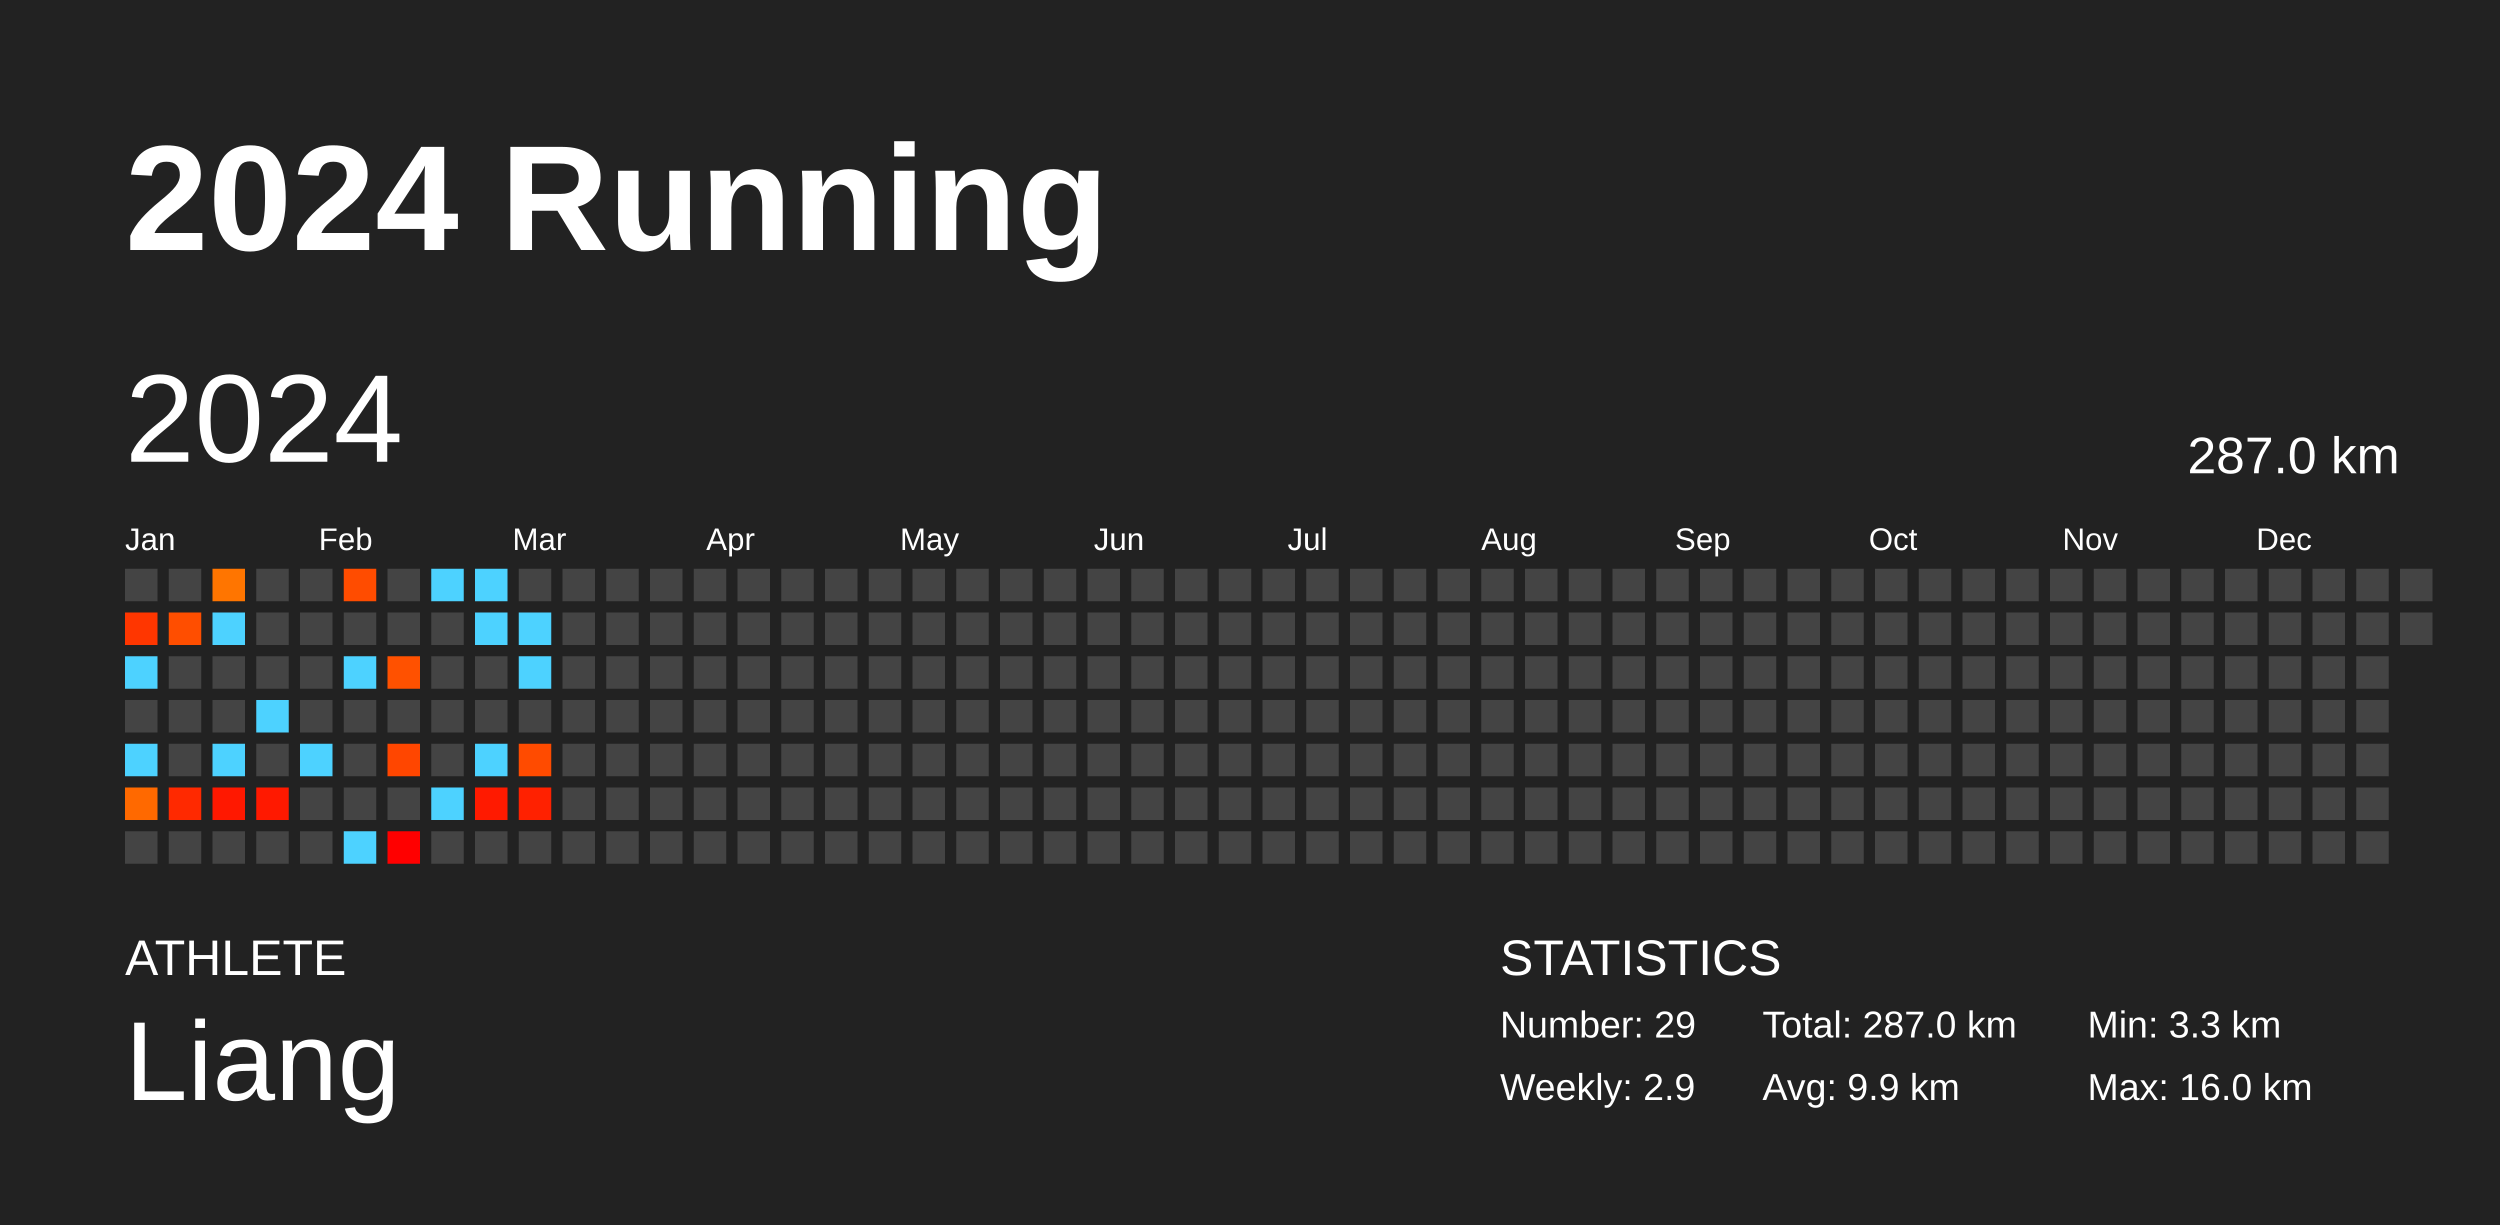
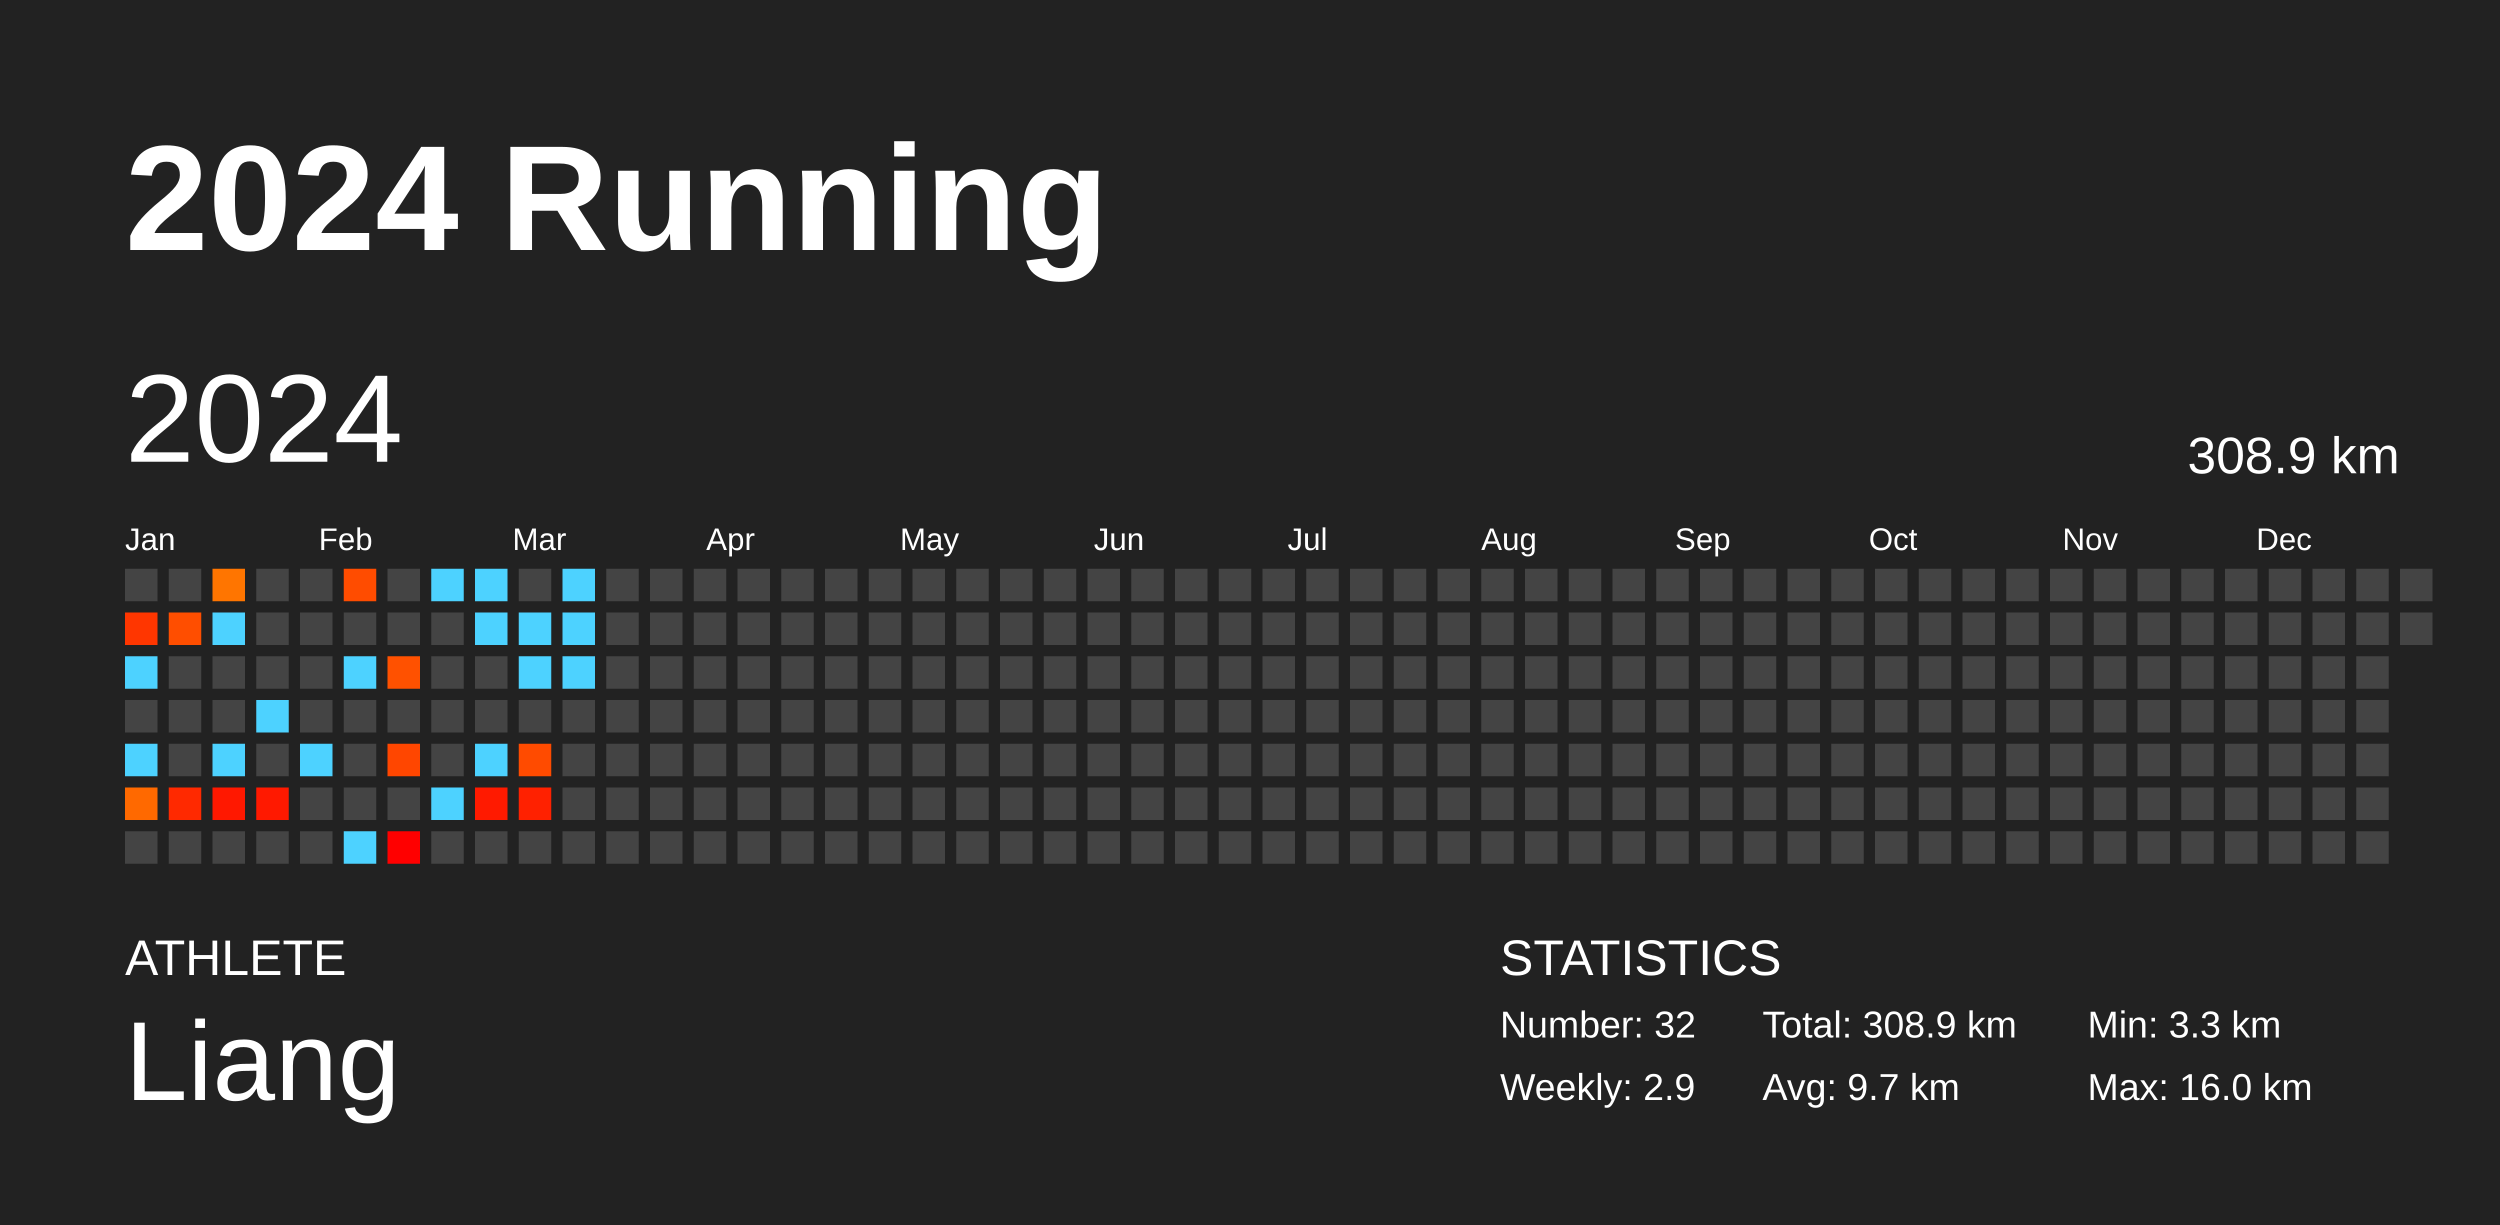
<svg xmlns="http://www.w3.org/2000/svg" baseProfile="full" height="98mm" version="1.1" viewBox="0,0,200,98" width="200mm">
  <defs />
  <rect fill="#222222" height="98" width="200" x="0" y="0" />
  <text fill="#FFFFFF" style="font-size:12px; font-family:Arial; font-weight:bold;" x="10" y="20">2024 Running</text>
  <text fill="#FFFFFF" style="font-size:4px; font-family:Arial" x="10" y="78">ATHLETE</text>
  <text fill="#FFFFFF" style="font-size:9px; font-family:Arial" x="10" y="88">Liang</text>
  <text fill="#FFFFFF" style="font-size:4px; font-family:Arial" x="120" y="78">STATISTICS</text>
-   <text fill="#FFFFFF" style="font-size:3px; font-family:Arial" x="120" y="83">Number: 29</text>
+   <text fill="#FFFFFF" style="font-size:3px; font-family:Arial" x="120" y="83">Number: 32</text>
  <text fill="#FFFFFF" style="font-size:3px; font-family:Arial" x="120" y="88">Weekly: 2.9</text>
-   <text fill="#FFFFFF" style="font-size:3px; font-family:Arial" x="141" y="83">Total: 287.0 km</text>
-   <text fill="#FFFFFF" style="font-size:3px; font-family:Arial" x="141" y="88">Avg: 9.9 km</text>
+   <text fill="#FFFFFF" style="font-size:3px; font-family:Arial" x="141" y="83">Total: 308.9 km</text>
+   <text fill="#FFFFFF" style="font-size:3px; font-family:Arial" x="141" y="88">Avg: 9.7 km</text>
  <text fill="#FFFFFF" style="font-size:3px; font-family:Arial" x="167" y="83">Min: 3.3 km</text>
  <text fill="#FFFFFF" style="font-size:3px; font-family:Arial" x="167" y="88">Max: 16.0 km</text>
  <text dominant-baseline="hanging" fill="#FFFFFF" style="font-size:10.0px; font-family:Arial;" x="10" y="30">2024</text>
-   <text dominant-baseline="hanging" fill="#FFFFFF" style="font-size:4.125px; font-family:Arial;" x="175" y="35">287.0 km</text>
+   <text dominant-baseline="hanging" fill="#FFFFFF" style="font-size:4.125px; font-family:Arial;" x="175" y="35">308.9 km</text>
  <text fill="#FFFFFF" style="font-size:2.5px; font-family:Arial" x="10.0" y="44">Jan</text>
  <text fill="#FFFFFF" style="font-size:2.5px; font-family:Arial" x="25.5" y="44">Feb</text>
  <text fill="#FFFFFF" style="font-size:2.5px; font-family:Arial" x="41.0" y="44">Mar</text>
  <text fill="#FFFFFF" style="font-size:2.5px; font-family:Arial" x="56.5" y="44">Apr</text>
  <text fill="#FFFFFF" style="font-size:2.5px; font-family:Arial" x="72.0" y="44">May</text>
  <text fill="#FFFFFF" style="font-size:2.5px; font-family:Arial" x="87.5" y="44">Jun</text>
  <text fill="#FFFFFF" style="font-size:2.5px; font-family:Arial" x="103.0" y="44">Jul</text>
  <text fill="#FFFFFF" style="font-size:2.5px; font-family:Arial" x="118.5" y="44">Aug</text>
  <text fill="#FFFFFF" style="font-size:2.5px; font-family:Arial" x="134.0" y="44">Sep</text>
  <text fill="#FFFFFF" style="font-size:2.5px; font-family:Arial" x="149.5" y="44">Oct</text>
  <text fill="#FFFFFF" style="font-size:2.5px; font-family:Arial" x="165.0" y="44">Nov</text>
  <text fill="#FFFFFF" style="font-size:2.5px; font-family:Arial" x="180.5" y="44">Dec</text>
  <rect fill="#444444" height="2.6" width="2.6" x="10.0" y="45.5" />
  <rect fill="#ff3600" height="2.6" width="2.6" x="10.0" y="49.0" />
  <rect fill="#4dd2ff" height="2.6" width="2.6" x="10.0" y="52.5" />
  <rect fill="#444444" height="2.6" width="2.6" x="10.0" y="56.0" />
  <rect fill="#4dd2ff" height="2.6" width="2.6" x="10.0" y="59.5" />
  <rect fill="#ff6900" height="2.6" width="2.6" x="10.0" y="63.0" />
  <rect fill="#444444" height="2.6" width="2.6" x="10.0" y="66.5" />
  <rect fill="#444444" height="2.6" width="2.6" x="13.5" y="45.5" />
  <rect fill="#ff4e00" height="2.6" width="2.6" x="13.5" y="49.0" />
  <rect fill="#444444" height="2.6" width="2.6" x="13.5" y="52.5" />
  <rect fill="#444444" height="2.6" width="2.6" x="13.5" y="56.0" />
  <rect fill="#444444" height="2.6" width="2.6" x="13.5" y="59.5" />
  <rect fill="#ff2900" height="2.6" width="2.6" x="13.5" y="63.0" />
  <rect fill="#444444" height="2.6" width="2.6" x="13.5" y="66.5" />
  <rect fill="#ff7500" height="2.6" width="2.6" x="17.0" y="45.5" />
  <rect fill="#4dd2ff" height="2.6" width="2.6" x="17.0" y="49.0" />
  <rect fill="#444444" height="2.6" width="2.6" x="17.0" y="52.5" />
  <rect fill="#444444" height="2.6" width="2.6" x="17.0" y="56.0" />
  <rect fill="#4dd2ff" height="2.6" width="2.6" x="17.0" y="59.5" />
  <rect fill="#ff1800" height="2.6" width="2.6" x="17.0" y="63.0" />
  <rect fill="#444444" height="2.6" width="2.6" x="17.0" y="66.5" />
  <rect fill="#444444" height="2.6" width="2.6" x="20.5" y="45.5" />
  <rect fill="#444444" height="2.6" width="2.6" x="20.5" y="49.0" />
  <rect fill="#444444" height="2.6" width="2.6" x="20.5" y="52.5" />
  <rect fill="#4dd2ff" height="2.6" width="2.6" x="20.5" y="56.0" />
  <rect fill="#444444" height="2.6" width="2.6" x="20.5" y="59.5" />
  <rect fill="#ff1900" height="2.6" width="2.6" x="20.5" y="63.0" />
  <rect fill="#444444" height="2.6" width="2.6" x="20.5" y="66.5" />
  <rect fill="#444444" height="2.6" width="2.6" x="24.0" y="45.5" />
  <rect fill="#444444" height="2.6" width="2.6" x="24.0" y="49.0" />
  <rect fill="#444444" height="2.6" width="2.6" x="24.0" y="52.5" />
  <rect fill="#444444" height="2.6" width="2.6" x="24.0" y="56.0" />
  <rect fill="#4dd2ff" height="2.6" width="2.6" x="24.0" y="59.5" />
  <rect fill="#444444" height="2.6" width="2.6" x="24.0" y="63.0" />
  <rect fill="#444444" height="2.6" width="2.6" x="24.0" y="66.5" />
  <rect fill="#ff4c00" height="2.6" width="2.6" x="27.5" y="45.5" />
  <rect fill="#444444" height="2.6" width="2.6" x="27.5" y="49.0" />
  <rect fill="#4dd2ff" height="2.6" width="2.6" x="27.5" y="52.5" />
  <rect fill="#444444" height="2.6" width="2.6" x="27.5" y="56.0" />
  <rect fill="#444444" height="2.6" width="2.6" x="27.5" y="59.5" />
  <rect fill="#444444" height="2.6" width="2.6" x="27.5" y="63.0" />
  <rect fill="#4dd2ff" height="2.6" width="2.6" x="27.5" y="66.5" />
  <rect fill="#444444" height="2.6" width="2.6" x="31.0" y="45.5" />
  <rect fill="#444444" height="2.6" width="2.6" x="31.0" y="49.0" />
  <rect fill="#ff5100" height="2.6" width="2.6" x="31.0" y="52.5" />
  <rect fill="#444444" height="2.6" width="2.6" x="31.0" y="56.0" />
  <rect fill="#ff4600" height="2.6" width="2.6" x="31.0" y="59.5" />
  <rect fill="#444444" height="2.6" width="2.6" x="31.0" y="63.0" />
  <rect fill="#ff0000" height="2.6" width="2.6" x="31.0" y="66.5" />
  <rect fill="#4dd2ff" height="2.6" width="2.6" x="34.5" y="45.5" />
  <rect fill="#444444" height="2.6" width="2.6" x="34.5" y="49.0" />
  <rect fill="#444444" height="2.6" width="2.6" x="34.5" y="52.5" />
  <rect fill="#444444" height="2.6" width="2.6" x="34.5" y="56.0" />
  <rect fill="#444444" height="2.6" width="2.6" x="34.5" y="59.5" />
  <rect fill="#4dd2ff" height="2.6" width="2.6" x="34.5" y="63.0" />
  <rect fill="#444444" height="2.6" width="2.6" x="34.5" y="66.5" />
  <rect fill="#4dd2ff" height="2.6" width="2.6" x="38.0" y="45.5" />
  <rect fill="#4dd2ff" height="2.6" width="2.6" x="38.0" y="49.0" />
  <rect fill="#444444" height="2.6" width="2.6" x="38.0" y="52.5" />
  <rect fill="#444444" height="2.6" width="2.6" x="38.0" y="56.0" />
  <rect fill="#4dd2ff" height="2.6" width="2.6" x="38.0" y="59.5" />
  <rect fill="#ff1a00" height="2.6" width="2.6" x="38.0" y="63.0" />
  <rect fill="#444444" height="2.6" width="2.6" x="38.0" y="66.5" />
  <rect fill="#444444" height="2.6" width="2.6" x="41.5" y="45.5" />
  <rect fill="#4dd2ff" height="2.6" width="2.6" x="41.5" y="49.0" />
  <rect fill="#4dd2ff" height="2.6" width="2.6" x="41.5" y="52.5" />
  <rect fill="#444444" height="2.6" width="2.6" x="41.5" y="56.0" />
  <rect fill="#ff4b00" height="2.6" width="2.6" x="41.5" y="59.5" />
  <rect fill="#ff2100" height="2.6" width="2.6" x="41.5" y="63.0" />
  <rect fill="#444444" height="2.6" width="2.6" x="41.5" y="66.5" />
-   <rect fill="#444444" height="2.6" width="2.6" x="45.0" y="45.5" />
-   <rect fill="#444444" height="2.6" width="2.6" x="45.0" y="49.0" />
-   <rect fill="#444444" height="2.6" width="2.6" x="45.0" y="52.5" />
+   <rect fill="#4dd2ff" height="2.6" width="2.6" x="45.0" y="45.5" />
+   <rect fill="#4dd2ff" height="2.6" width="2.6" x="45.0" y="49.0" />
+   <rect fill="#4dd2ff" height="2.6" width="2.6" x="45.0" y="52.5" />
  <rect fill="#444444" height="2.6" width="2.6" x="45.0" y="56.0" />
  <rect fill="#444444" height="2.6" width="2.6" x="45.0" y="59.5" />
  <rect fill="#444444" height="2.6" width="2.6" x="45.0" y="63.0" />
  <rect fill="#444444" height="2.6" width="2.6" x="45.0" y="66.5" />
  <rect fill="#444444" height="2.6" width="2.6" x="48.5" y="45.5" />
  <rect fill="#444444" height="2.6" width="2.6" x="48.5" y="49.0" />
  <rect fill="#444444" height="2.6" width="2.6" x="48.5" y="52.5" />
  <rect fill="#444444" height="2.6" width="2.6" x="48.5" y="56.0" />
  <rect fill="#444444" height="2.6" width="2.6" x="48.5" y="59.5" />
  <rect fill="#444444" height="2.6" width="2.6" x="48.5" y="63.0" />
  <rect fill="#444444" height="2.6" width="2.6" x="48.5" y="66.5" />
  <rect fill="#444444" height="2.6" width="2.6" x="52.0" y="45.5" />
  <rect fill="#444444" height="2.6" width="2.6" x="52.0" y="49.0" />
  <rect fill="#444444" height="2.6" width="2.6" x="52.0" y="52.5" />
  <rect fill="#444444" height="2.6" width="2.6" x="52.0" y="56.0" />
  <rect fill="#444444" height="2.6" width="2.6" x="52.0" y="59.5" />
  <rect fill="#444444" height="2.6" width="2.6" x="52.0" y="63.0" />
  <rect fill="#444444" height="2.6" width="2.6" x="52.0" y="66.5" />
  <rect fill="#444444" height="2.6" width="2.6" x="55.5" y="45.5" />
  <rect fill="#444444" height="2.6" width="2.6" x="55.5" y="49.0" />
  <rect fill="#444444" height="2.6" width="2.6" x="55.5" y="52.5" />
  <rect fill="#444444" height="2.6" width="2.6" x="55.5" y="56.0" />
  <rect fill="#444444" height="2.6" width="2.6" x="55.5" y="59.5" />
  <rect fill="#444444" height="2.6" width="2.6" x="55.5" y="63.0" />
  <rect fill="#444444" height="2.6" width="2.6" x="55.5" y="66.5" />
  <rect fill="#444444" height="2.6" width="2.6" x="59.0" y="45.5" />
  <rect fill="#444444" height="2.6" width="2.6" x="59.0" y="49.0" />
  <rect fill="#444444" height="2.6" width="2.6" x="59.0" y="52.5" />
  <rect fill="#444444" height="2.6" width="2.6" x="59.0" y="56.0" />
  <rect fill="#444444" height="2.6" width="2.6" x="59.0" y="59.5" />
  <rect fill="#444444" height="2.6" width="2.6" x="59.0" y="63.0" />
  <rect fill="#444444" height="2.6" width="2.6" x="59.0" y="66.5" />
  <rect fill="#444444" height="2.6" width="2.6" x="62.5" y="45.5" />
  <rect fill="#444444" height="2.6" width="2.6" x="62.5" y="49.0" />
  <rect fill="#444444" height="2.6" width="2.6" x="62.5" y="52.5" />
  <rect fill="#444444" height="2.6" width="2.6" x="62.5" y="56.0" />
  <rect fill="#444444" height="2.6" width="2.6" x="62.5" y="59.5" />
  <rect fill="#444444" height="2.6" width="2.6" x="62.5" y="63.0" />
  <rect fill="#444444" height="2.6" width="2.6" x="62.5" y="66.5" />
  <rect fill="#444444" height="2.6" width="2.6" x="66.0" y="45.5" />
  <rect fill="#444444" height="2.6" width="2.6" x="66.0" y="49.0" />
  <rect fill="#444444" height="2.6" width="2.6" x="66.0" y="52.5" />
  <rect fill="#444444" height="2.6" width="2.6" x="66.0" y="56.0" />
  <rect fill="#444444" height="2.6" width="2.6" x="66.0" y="59.5" />
  <rect fill="#444444" height="2.6" width="2.6" x="66.0" y="63.0" />
  <rect fill="#444444" height="2.6" width="2.6" x="66.0" y="66.5" />
  <rect fill="#444444" height="2.6" width="2.6" x="69.5" y="45.5" />
  <rect fill="#444444" height="2.6" width="2.6" x="69.5" y="49.0" />
  <rect fill="#444444" height="2.6" width="2.6" x="69.5" y="52.5" />
  <rect fill="#444444" height="2.6" width="2.6" x="69.5" y="56.0" />
  <rect fill="#444444" height="2.6" width="2.6" x="69.5" y="59.5" />
  <rect fill="#444444" height="2.6" width="2.6" x="69.5" y="63.0" />
  <rect fill="#444444" height="2.6" width="2.6" x="69.5" y="66.5" />
  <rect fill="#444444" height="2.6" width="2.6" x="73.0" y="45.5" />
  <rect fill="#444444" height="2.6" width="2.6" x="73.0" y="49.0" />
  <rect fill="#444444" height="2.6" width="2.6" x="73.0" y="52.5" />
  <rect fill="#444444" height="2.6" width="2.6" x="73.0" y="56.0" />
  <rect fill="#444444" height="2.6" width="2.6" x="73.0" y="59.5" />
  <rect fill="#444444" height="2.6" width="2.6" x="73.0" y="63.0" />
  <rect fill="#444444" height="2.6" width="2.6" x="73.0" y="66.5" />
  <rect fill="#444444" height="2.6" width="2.6" x="76.5" y="45.5" />
  <rect fill="#444444" height="2.6" width="2.6" x="76.5" y="49.0" />
  <rect fill="#444444" height="2.6" width="2.6" x="76.5" y="52.5" />
  <rect fill="#444444" height="2.6" width="2.6" x="76.5" y="56.0" />
  <rect fill="#444444" height="2.6" width="2.6" x="76.5" y="59.5" />
  <rect fill="#444444" height="2.6" width="2.6" x="76.5" y="63.0" />
  <rect fill="#444444" height="2.6" width="2.6" x="76.5" y="66.5" />
  <rect fill="#444444" height="2.6" width="2.6" x="80.0" y="45.5" />
  <rect fill="#444444" height="2.6" width="2.6" x="80.0" y="49.0" />
  <rect fill="#444444" height="2.6" width="2.6" x="80.0" y="52.5" />
  <rect fill="#444444" height="2.6" width="2.6" x="80.0" y="56.0" />
  <rect fill="#444444" height="2.6" width="2.6" x="80.0" y="59.5" />
  <rect fill="#444444" height="2.6" width="2.6" x="80.0" y="63.0" />
  <rect fill="#444444" height="2.6" width="2.6" x="80.0" y="66.5" />
  <rect fill="#444444" height="2.6" width="2.6" x="83.5" y="45.5" />
  <rect fill="#444444" height="2.6" width="2.6" x="83.5" y="49.0" />
  <rect fill="#444444" height="2.6" width="2.6" x="83.5" y="52.5" />
  <rect fill="#444444" height="2.6" width="2.6" x="83.5" y="56.0" />
  <rect fill="#444444" height="2.6" width="2.6" x="83.5" y="59.5" />
  <rect fill="#444444" height="2.6" width="2.6" x="83.5" y="63.0" />
  <rect fill="#444444" height="2.6" width="2.6" x="83.5" y="66.5" />
  <rect fill="#444444" height="2.6" width="2.6" x="87.0" y="45.5" />
  <rect fill="#444444" height="2.6" width="2.6" x="87.0" y="49.0" />
  <rect fill="#444444" height="2.6" width="2.6" x="87.0" y="52.5" />
  <rect fill="#444444" height="2.6" width="2.6" x="87.0" y="56.0" />
  <rect fill="#444444" height="2.6" width="2.6" x="87.0" y="59.5" />
  <rect fill="#444444" height="2.6" width="2.6" x="87.0" y="63.0" />
  <rect fill="#444444" height="2.6" width="2.6" x="87.0" y="66.5" />
  <rect fill="#444444" height="2.6" width="2.6" x="90.5" y="45.5" />
  <rect fill="#444444" height="2.6" width="2.6" x="90.5" y="49.0" />
  <rect fill="#444444" height="2.6" width="2.6" x="90.5" y="52.5" />
  <rect fill="#444444" height="2.6" width="2.6" x="90.5" y="56.0" />
  <rect fill="#444444" height="2.6" width="2.6" x="90.5" y="59.5" />
  <rect fill="#444444" height="2.6" width="2.6" x="90.5" y="63.0" />
  <rect fill="#444444" height="2.6" width="2.6" x="90.5" y="66.5" />
  <rect fill="#444444" height="2.6" width="2.6" x="94.0" y="45.5" />
  <rect fill="#444444" height="2.6" width="2.6" x="94.0" y="49.0" />
  <rect fill="#444444" height="2.6" width="2.6" x="94.0" y="52.5" />
  <rect fill="#444444" height="2.6" width="2.6" x="94.0" y="56.0" />
  <rect fill="#444444" height="2.6" width="2.6" x="94.0" y="59.5" />
  <rect fill="#444444" height="2.6" width="2.6" x="94.0" y="63.0" />
  <rect fill="#444444" height="2.6" width="2.6" x="94.0" y="66.5" />
  <rect fill="#444444" height="2.6" width="2.6" x="97.5" y="45.5" />
  <rect fill="#444444" height="2.6" width="2.6" x="97.5" y="49.0" />
  <rect fill="#444444" height="2.6" width="2.6" x="97.5" y="52.5" />
  <rect fill="#444444" height="2.6" width="2.6" x="97.5" y="56.0" />
  <rect fill="#444444" height="2.6" width="2.6" x="97.5" y="59.5" />
  <rect fill="#444444" height="2.6" width="2.6" x="97.5" y="63.0" />
  <rect fill="#444444" height="2.6" width="2.6" x="97.5" y="66.5" />
  <rect fill="#444444" height="2.6" width="2.6" x="101.0" y="45.5" />
  <rect fill="#444444" height="2.6" width="2.6" x="101.0" y="49.0" />
  <rect fill="#444444" height="2.6" width="2.6" x="101.0" y="52.5" />
  <rect fill="#444444" height="2.6" width="2.6" x="101.0" y="56.0" />
  <rect fill="#444444" height="2.6" width="2.6" x="101.0" y="59.5" />
  <rect fill="#444444" height="2.6" width="2.6" x="101.0" y="63.0" />
  <rect fill="#444444" height="2.6" width="2.6" x="101.0" y="66.5" />
  <rect fill="#444444" height="2.6" width="2.6" x="104.5" y="45.5" />
  <rect fill="#444444" height="2.6" width="2.6" x="104.5" y="49.0" />
  <rect fill="#444444" height="2.6" width="2.6" x="104.5" y="52.5" />
  <rect fill="#444444" height="2.6" width="2.6" x="104.5" y="56.0" />
  <rect fill="#444444" height="2.6" width="2.6" x="104.5" y="59.5" />
  <rect fill="#444444" height="2.6" width="2.6" x="104.5" y="63.0" />
  <rect fill="#444444" height="2.6" width="2.6" x="104.5" y="66.5" />
  <rect fill="#444444" height="2.6" width="2.6" x="108.0" y="45.5" />
  <rect fill="#444444" height="2.6" width="2.6" x="108.0" y="49.0" />
  <rect fill="#444444" height="2.6" width="2.6" x="108.0" y="52.5" />
  <rect fill="#444444" height="2.6" width="2.6" x="108.0" y="56.0" />
  <rect fill="#444444" height="2.6" width="2.6" x="108.0" y="59.5" />
  <rect fill="#444444" height="2.6" width="2.6" x="108.0" y="63.0" />
  <rect fill="#444444" height="2.6" width="2.6" x="108.0" y="66.5" />
  <rect fill="#444444" height="2.6" width="2.6" x="111.5" y="45.5" />
  <rect fill="#444444" height="2.6" width="2.6" x="111.5" y="49.0" />
  <rect fill="#444444" height="2.6" width="2.6" x="111.5" y="52.5" />
  <rect fill="#444444" height="2.6" width="2.6" x="111.5" y="56.0" />
  <rect fill="#444444" height="2.6" width="2.6" x="111.5" y="59.5" />
  <rect fill="#444444" height="2.6" width="2.6" x="111.5" y="63.0" />
  <rect fill="#444444" height="2.6" width="2.6" x="111.5" y="66.5" />
  <rect fill="#444444" height="2.6" width="2.6" x="115.0" y="45.5" />
  <rect fill="#444444" height="2.6" width="2.6" x="115.0" y="49.0" />
  <rect fill="#444444" height="2.6" width="2.6" x="115.0" y="52.5" />
  <rect fill="#444444" height="2.6" width="2.6" x="115.0" y="56.0" />
  <rect fill="#444444" height="2.6" width="2.6" x="115.0" y="59.5" />
  <rect fill="#444444" height="2.6" width="2.6" x="115.0" y="63.0" />
  <rect fill="#444444" height="2.6" width="2.6" x="115.0" y="66.5" />
  <rect fill="#444444" height="2.6" width="2.6" x="118.5" y="45.5" />
  <rect fill="#444444" height="2.6" width="2.6" x="118.5" y="49.0" />
  <rect fill="#444444" height="2.6" width="2.6" x="118.5" y="52.5" />
  <rect fill="#444444" height="2.6" width="2.6" x="118.5" y="56.0" />
  <rect fill="#444444" height="2.6" width="2.6" x="118.5" y="59.5" />
  <rect fill="#444444" height="2.6" width="2.6" x="118.5" y="63.0" />
  <rect fill="#444444" height="2.6" width="2.6" x="118.5" y="66.5" />
  <rect fill="#444444" height="2.6" width="2.6" x="122.0" y="45.5" />
  <rect fill="#444444" height="2.6" width="2.6" x="122.0" y="49.0" />
  <rect fill="#444444" height="2.6" width="2.6" x="122.0" y="52.5" />
  <rect fill="#444444" height="2.6" width="2.6" x="122.0" y="56.0" />
  <rect fill="#444444" height="2.6" width="2.6" x="122.0" y="59.5" />
  <rect fill="#444444" height="2.6" width="2.6" x="122.0" y="63.0" />
  <rect fill="#444444" height="2.6" width="2.6" x="122.0" y="66.5" />
  <rect fill="#444444" height="2.6" width="2.6" x="125.5" y="45.5" />
  <rect fill="#444444" height="2.6" width="2.6" x="125.5" y="49.0" />
  <rect fill="#444444" height="2.6" width="2.6" x="125.5" y="52.5" />
  <rect fill="#444444" height="2.6" width="2.6" x="125.5" y="56.0" />
  <rect fill="#444444" height="2.6" width="2.6" x="125.5" y="59.5" />
  <rect fill="#444444" height="2.6" width="2.6" x="125.5" y="63.0" />
  <rect fill="#444444" height="2.6" width="2.6" x="125.5" y="66.5" />
  <rect fill="#444444" height="2.6" width="2.6" x="129.0" y="45.5" />
  <rect fill="#444444" height="2.6" width="2.6" x="129.0" y="49.0" />
  <rect fill="#444444" height="2.6" width="2.6" x="129.0" y="52.5" />
  <rect fill="#444444" height="2.6" width="2.6" x="129.0" y="56.0" />
  <rect fill="#444444" height="2.6" width="2.6" x="129.0" y="59.5" />
  <rect fill="#444444" height="2.6" width="2.6" x="129.0" y="63.0" />
  <rect fill="#444444" height="2.6" width="2.6" x="129.0" y="66.5" />
  <rect fill="#444444" height="2.6" width="2.6" x="132.5" y="45.5" />
  <rect fill="#444444" height="2.6" width="2.6" x="132.5" y="49.0" />
  <rect fill="#444444" height="2.6" width="2.6" x="132.5" y="52.5" />
  <rect fill="#444444" height="2.6" width="2.6" x="132.5" y="56.0" />
  <rect fill="#444444" height="2.6" width="2.6" x="132.5" y="59.5" />
  <rect fill="#444444" height="2.6" width="2.6" x="132.5" y="63.0" />
  <rect fill="#444444" height="2.6" width="2.6" x="132.5" y="66.5" />
  <rect fill="#444444" height="2.6" width="2.6" x="136.0" y="45.5" />
  <rect fill="#444444" height="2.6" width="2.6" x="136.0" y="49.0" />
  <rect fill="#444444" height="2.6" width="2.6" x="136.0" y="52.5" />
  <rect fill="#444444" height="2.6" width="2.6" x="136.0" y="56.0" />
  <rect fill="#444444" height="2.6" width="2.6" x="136.0" y="59.5" />
  <rect fill="#444444" height="2.6" width="2.6" x="136.0" y="63.0" />
  <rect fill="#444444" height="2.6" width="2.6" x="136.0" y="66.5" />
  <rect fill="#444444" height="2.6" width="2.6" x="139.5" y="45.5" />
  <rect fill="#444444" height="2.6" width="2.6" x="139.5" y="49.0" />
  <rect fill="#444444" height="2.6" width="2.6" x="139.5" y="52.5" />
  <rect fill="#444444" height="2.6" width="2.6" x="139.5" y="56.0" />
  <rect fill="#444444" height="2.6" width="2.6" x="139.5" y="59.5" />
  <rect fill="#444444" height="2.6" width="2.6" x="139.5" y="63.0" />
  <rect fill="#444444" height="2.6" width="2.6" x="139.5" y="66.5" />
  <rect fill="#444444" height="2.6" width="2.6" x="143.0" y="45.5" />
  <rect fill="#444444" height="2.6" width="2.6" x="143.0" y="49.0" />
  <rect fill="#444444" height="2.6" width="2.6" x="143.0" y="52.5" />
  <rect fill="#444444" height="2.6" width="2.6" x="143.0" y="56.0" />
  <rect fill="#444444" height="2.6" width="2.6" x="143.0" y="59.5" />
  <rect fill="#444444" height="2.6" width="2.6" x="143.0" y="63.0" />
  <rect fill="#444444" height="2.6" width="2.6" x="143.0" y="66.5" />
  <rect fill="#444444" height="2.6" width="2.6" x="146.5" y="45.5" />
  <rect fill="#444444" height="2.6" width="2.6" x="146.5" y="49.0" />
  <rect fill="#444444" height="2.6" width="2.6" x="146.5" y="52.5" />
  <rect fill="#444444" height="2.6" width="2.6" x="146.5" y="56.0" />
  <rect fill="#444444" height="2.6" width="2.6" x="146.5" y="59.5" />
  <rect fill="#444444" height="2.6" width="2.6" x="146.5" y="63.0" />
  <rect fill="#444444" height="2.6" width="2.6" x="146.5" y="66.5" />
  <rect fill="#444444" height="2.6" width="2.6" x="150.0" y="45.5" />
  <rect fill="#444444" height="2.6" width="2.6" x="150.0" y="49.0" />
  <rect fill="#444444" height="2.6" width="2.6" x="150.0" y="52.5" />
  <rect fill="#444444" height="2.6" width="2.6" x="150.0" y="56.0" />
  <rect fill="#444444" height="2.6" width="2.6" x="150.0" y="59.5" />
  <rect fill="#444444" height="2.6" width="2.6" x="150.0" y="63.0" />
  <rect fill="#444444" height="2.6" width="2.6" x="150.0" y="66.5" />
  <rect fill="#444444" height="2.6" width="2.6" x="153.5" y="45.5" />
  <rect fill="#444444" height="2.6" width="2.6" x="153.5" y="49.0" />
  <rect fill="#444444" height="2.6" width="2.6" x="153.5" y="52.5" />
  <rect fill="#444444" height="2.6" width="2.6" x="153.5" y="56.0" />
  <rect fill="#444444" height="2.6" width="2.6" x="153.5" y="59.5" />
  <rect fill="#444444" height="2.6" width="2.6" x="153.5" y="63.0" />
  <rect fill="#444444" height="2.6" width="2.6" x="153.5" y="66.5" />
  <rect fill="#444444" height="2.6" width="2.6" x="157.0" y="45.5" />
  <rect fill="#444444" height="2.6" width="2.6" x="157.0" y="49.0" />
  <rect fill="#444444" height="2.6" width="2.6" x="157.0" y="52.5" />
  <rect fill="#444444" height="2.6" width="2.6" x="157.0" y="56.0" />
  <rect fill="#444444" height="2.6" width="2.6" x="157.0" y="59.5" />
  <rect fill="#444444" height="2.6" width="2.6" x="157.0" y="63.0" />
  <rect fill="#444444" height="2.6" width="2.6" x="157.0" y="66.5" />
  <rect fill="#444444" height="2.6" width="2.6" x="160.5" y="45.5" />
  <rect fill="#444444" height="2.6" width="2.6" x="160.5" y="49.0" />
  <rect fill="#444444" height="2.6" width="2.6" x="160.5" y="52.5" />
  <rect fill="#444444" height="2.6" width="2.6" x="160.5" y="56.0" />
  <rect fill="#444444" height="2.6" width="2.6" x="160.5" y="59.5" />
  <rect fill="#444444" height="2.6" width="2.6" x="160.5" y="63.0" />
  <rect fill="#444444" height="2.6" width="2.6" x="160.5" y="66.5" />
  <rect fill="#444444" height="2.6" width="2.6" x="164.0" y="45.5" />
  <rect fill="#444444" height="2.6" width="2.6" x="164.0" y="49.0" />
  <rect fill="#444444" height="2.6" width="2.6" x="164.0" y="52.5" />
  <rect fill="#444444" height="2.6" width="2.6" x="164.0" y="56.0" />
  <rect fill="#444444" height="2.6" width="2.6" x="164.0" y="59.5" />
  <rect fill="#444444" height="2.6" width="2.6" x="164.0" y="63.0" />
  <rect fill="#444444" height="2.6" width="2.6" x="164.0" y="66.5" />
  <rect fill="#444444" height="2.6" width="2.6" x="167.5" y="45.5" />
  <rect fill="#444444" height="2.6" width="2.6" x="167.5" y="49.0" />
  <rect fill="#444444" height="2.6" width="2.6" x="167.5" y="52.5" />
  <rect fill="#444444" height="2.6" width="2.6" x="167.5" y="56.0" />
  <rect fill="#444444" height="2.6" width="2.6" x="167.5" y="59.5" />
  <rect fill="#444444" height="2.6" width="2.6" x="167.5" y="63.0" />
  <rect fill="#444444" height="2.6" width="2.6" x="167.5" y="66.5" />
  <rect fill="#444444" height="2.6" width="2.6" x="171.0" y="45.5" />
  <rect fill="#444444" height="2.6" width="2.6" x="171.0" y="49.0" />
  <rect fill="#444444" height="2.6" width="2.6" x="171.0" y="52.5" />
  <rect fill="#444444" height="2.6" width="2.6" x="171.0" y="56.0" />
  <rect fill="#444444" height="2.6" width="2.6" x="171.0" y="59.5" />
  <rect fill="#444444" height="2.6" width="2.6" x="171.0" y="63.0" />
  <rect fill="#444444" height="2.6" width="2.6" x="171.0" y="66.5" />
  <rect fill="#444444" height="2.6" width="2.6" x="174.5" y="45.5" />
  <rect fill="#444444" height="2.6" width="2.6" x="174.5" y="49.0" />
  <rect fill="#444444" height="2.6" width="2.6" x="174.5" y="52.5" />
  <rect fill="#444444" height="2.6" width="2.6" x="174.5" y="56.0" />
  <rect fill="#444444" height="2.6" width="2.6" x="174.5" y="59.5" />
  <rect fill="#444444" height="2.6" width="2.6" x="174.5" y="63.0" />
  <rect fill="#444444" height="2.6" width="2.6" x="174.5" y="66.5" />
  <rect fill="#444444" height="2.6" width="2.6" x="178.0" y="45.5" />
  <rect fill="#444444" height="2.6" width="2.6" x="178.0" y="49.0" />
  <rect fill="#444444" height="2.6" width="2.6" x="178.0" y="52.5" />
  <rect fill="#444444" height="2.6" width="2.6" x="178.0" y="56.0" />
  <rect fill="#444444" height="2.6" width="2.6" x="178.0" y="59.5" />
  <rect fill="#444444" height="2.6" width="2.6" x="178.0" y="63.0" />
  <rect fill="#444444" height="2.6" width="2.6" x="178.0" y="66.5" />
  <rect fill="#444444" height="2.6" width="2.6" x="181.5" y="45.5" />
  <rect fill="#444444" height="2.6" width="2.6" x="181.5" y="49.0" />
  <rect fill="#444444" height="2.6" width="2.6" x="181.5" y="52.5" />
  <rect fill="#444444" height="2.6" width="2.6" x="181.5" y="56.0" />
  <rect fill="#444444" height="2.6" width="2.6" x="181.5" y="59.5" />
  <rect fill="#444444" height="2.6" width="2.6" x="181.5" y="63.0" />
  <rect fill="#444444" height="2.6" width="2.6" x="181.5" y="66.5" />
  <rect fill="#444444" height="2.6" width="2.6" x="185.0" y="45.5" />
  <rect fill="#444444" height="2.6" width="2.6" x="185.0" y="49.0" />
  <rect fill="#444444" height="2.6" width="2.6" x="185.0" y="52.5" />
  <rect fill="#444444" height="2.6" width="2.6" x="185.0" y="56.0" />
  <rect fill="#444444" height="2.6" width="2.6" x="185.0" y="59.5" />
  <rect fill="#444444" height="2.6" width="2.6" x="185.0" y="63.0" />
  <rect fill="#444444" height="2.6" width="2.6" x="185.0" y="66.5" />
  <rect fill="#444444" height="2.6" width="2.6" x="188.5" y="45.5" />
  <rect fill="#444444" height="2.6" width="2.6" x="188.5" y="49.0" />
  <rect fill="#444444" height="2.6" width="2.6" x="188.5" y="52.5" />
  <rect fill="#444444" height="2.6" width="2.6" x="188.5" y="56.0" />
  <rect fill="#444444" height="2.6" width="2.6" x="188.5" y="59.5" />
  <rect fill="#444444" height="2.6" width="2.6" x="188.5" y="63.0" />
  <rect fill="#444444" height="2.6" width="2.6" x="188.5" y="66.5" />
  <rect fill="#444444" height="2.6" width="2.6" x="192.0" y="45.5" />
  <rect fill="#444444" height="2.6" width="2.6" x="192.0" y="49.0" />
</svg>
